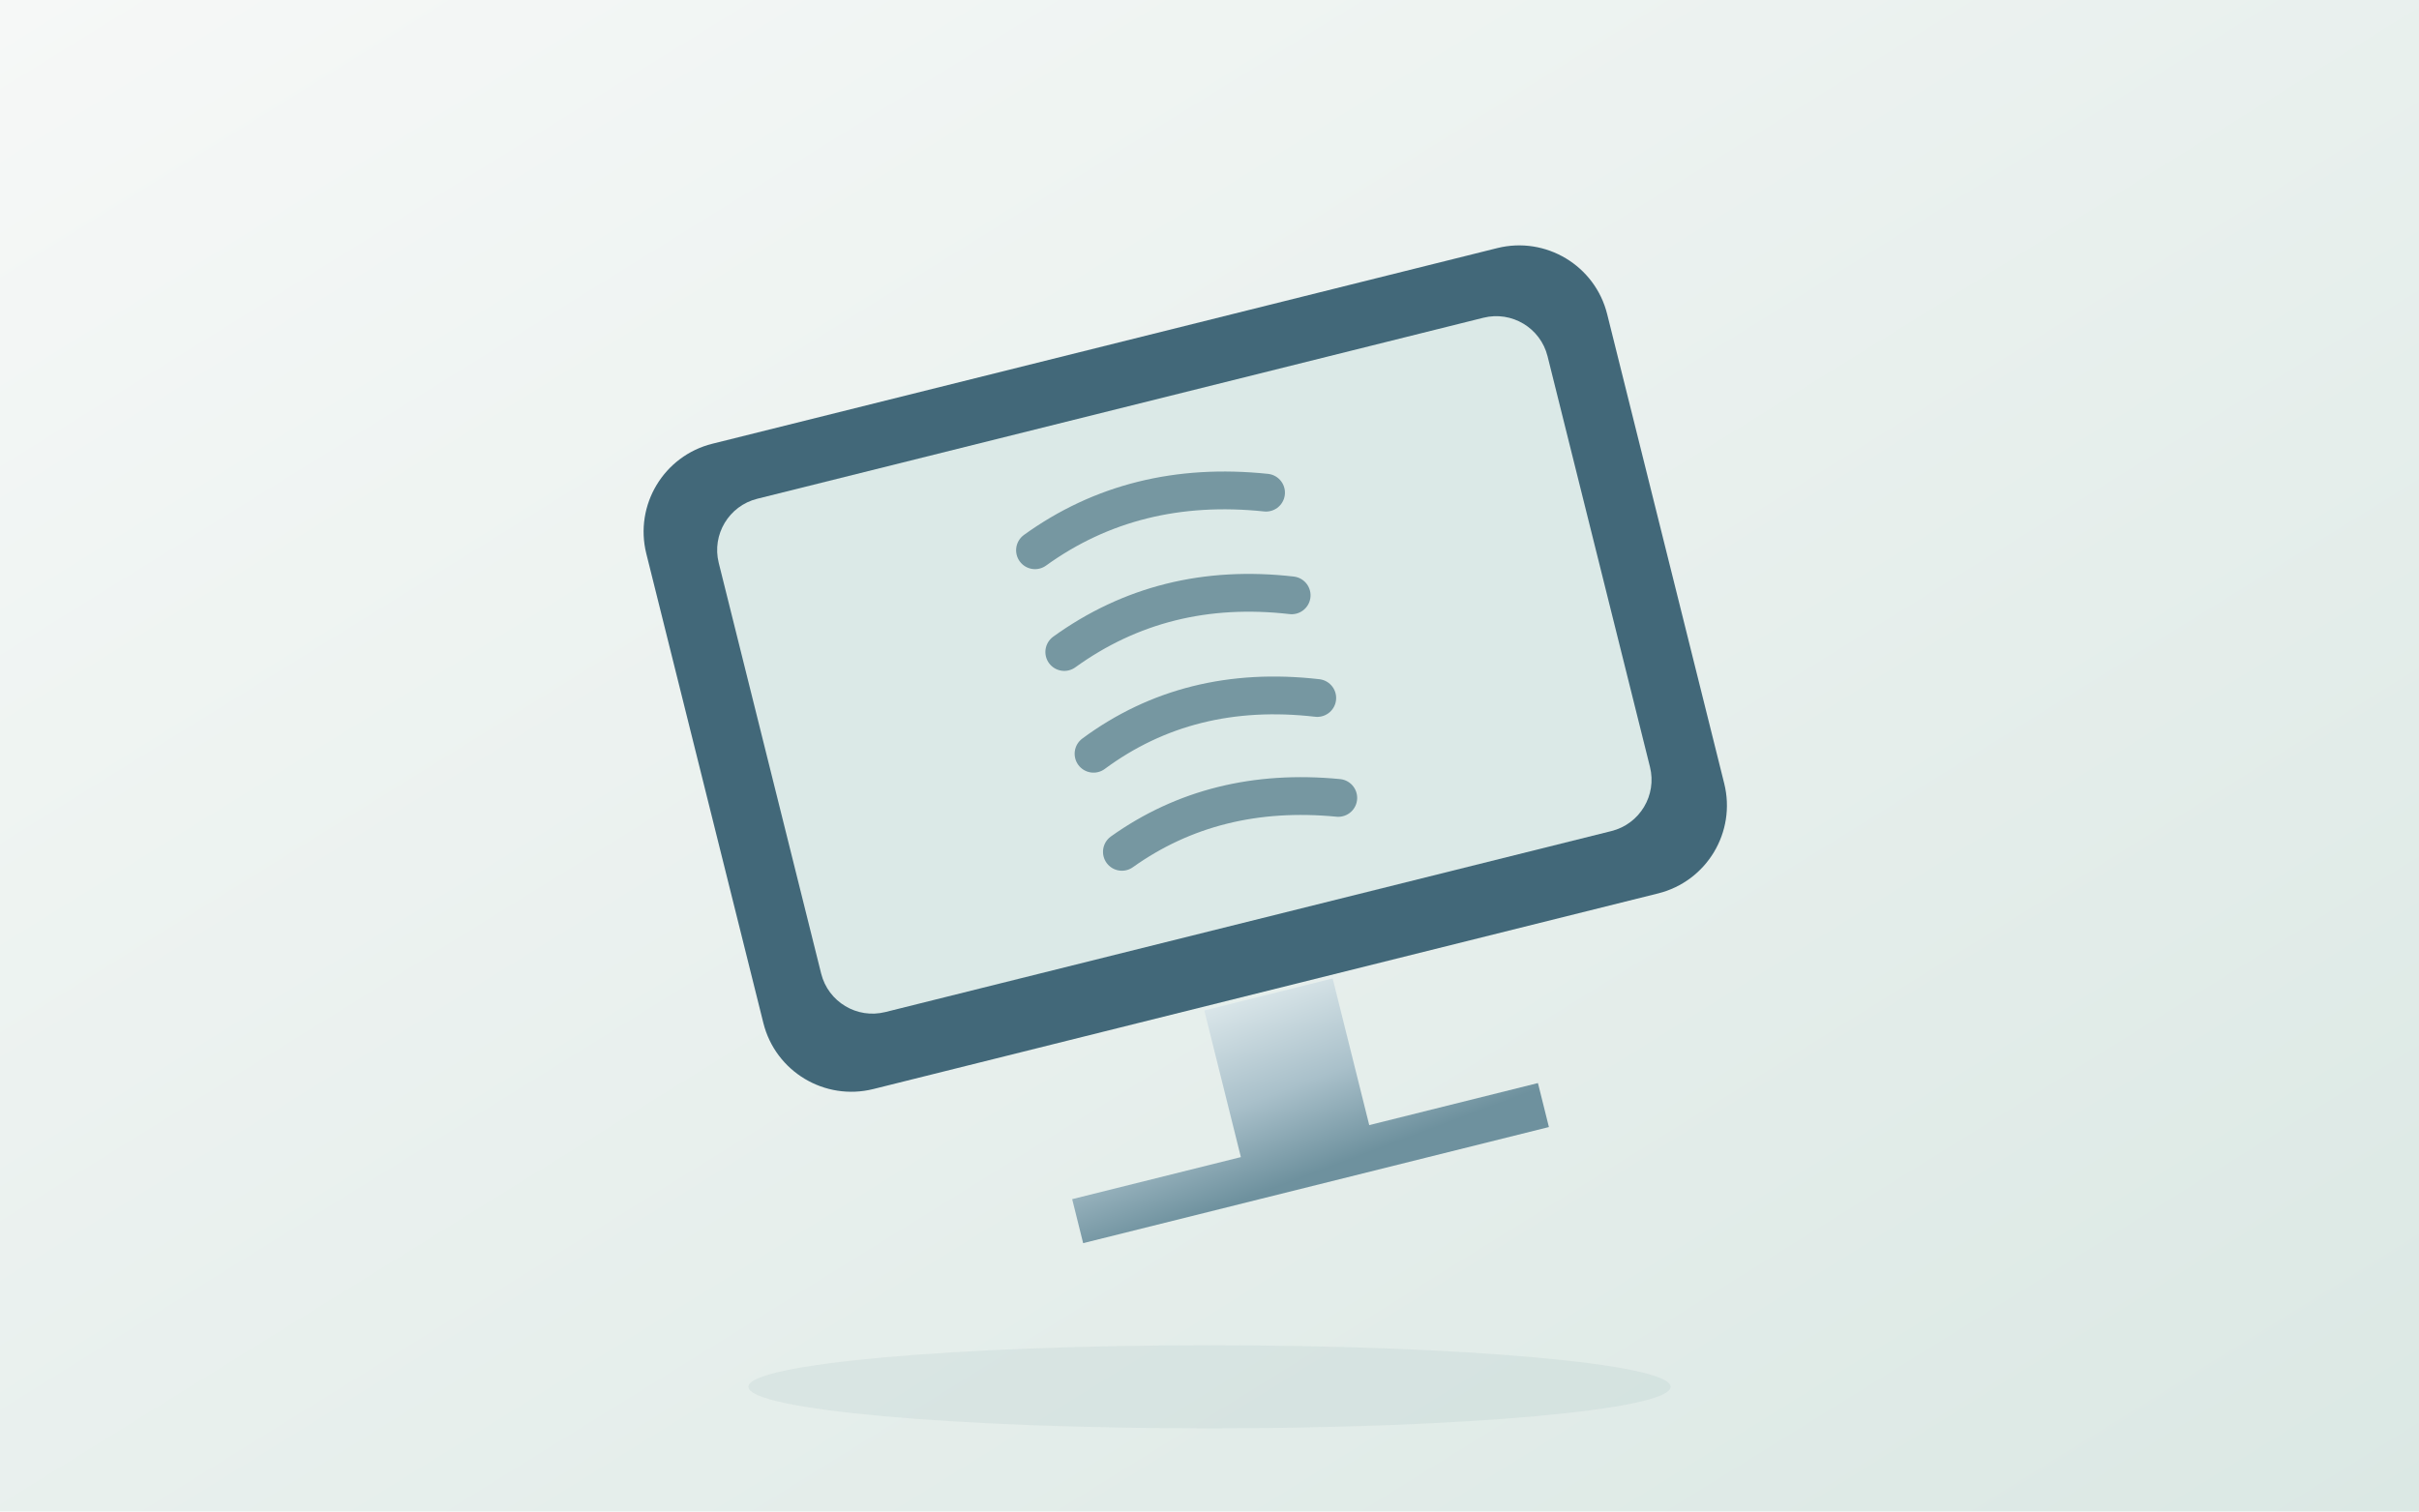
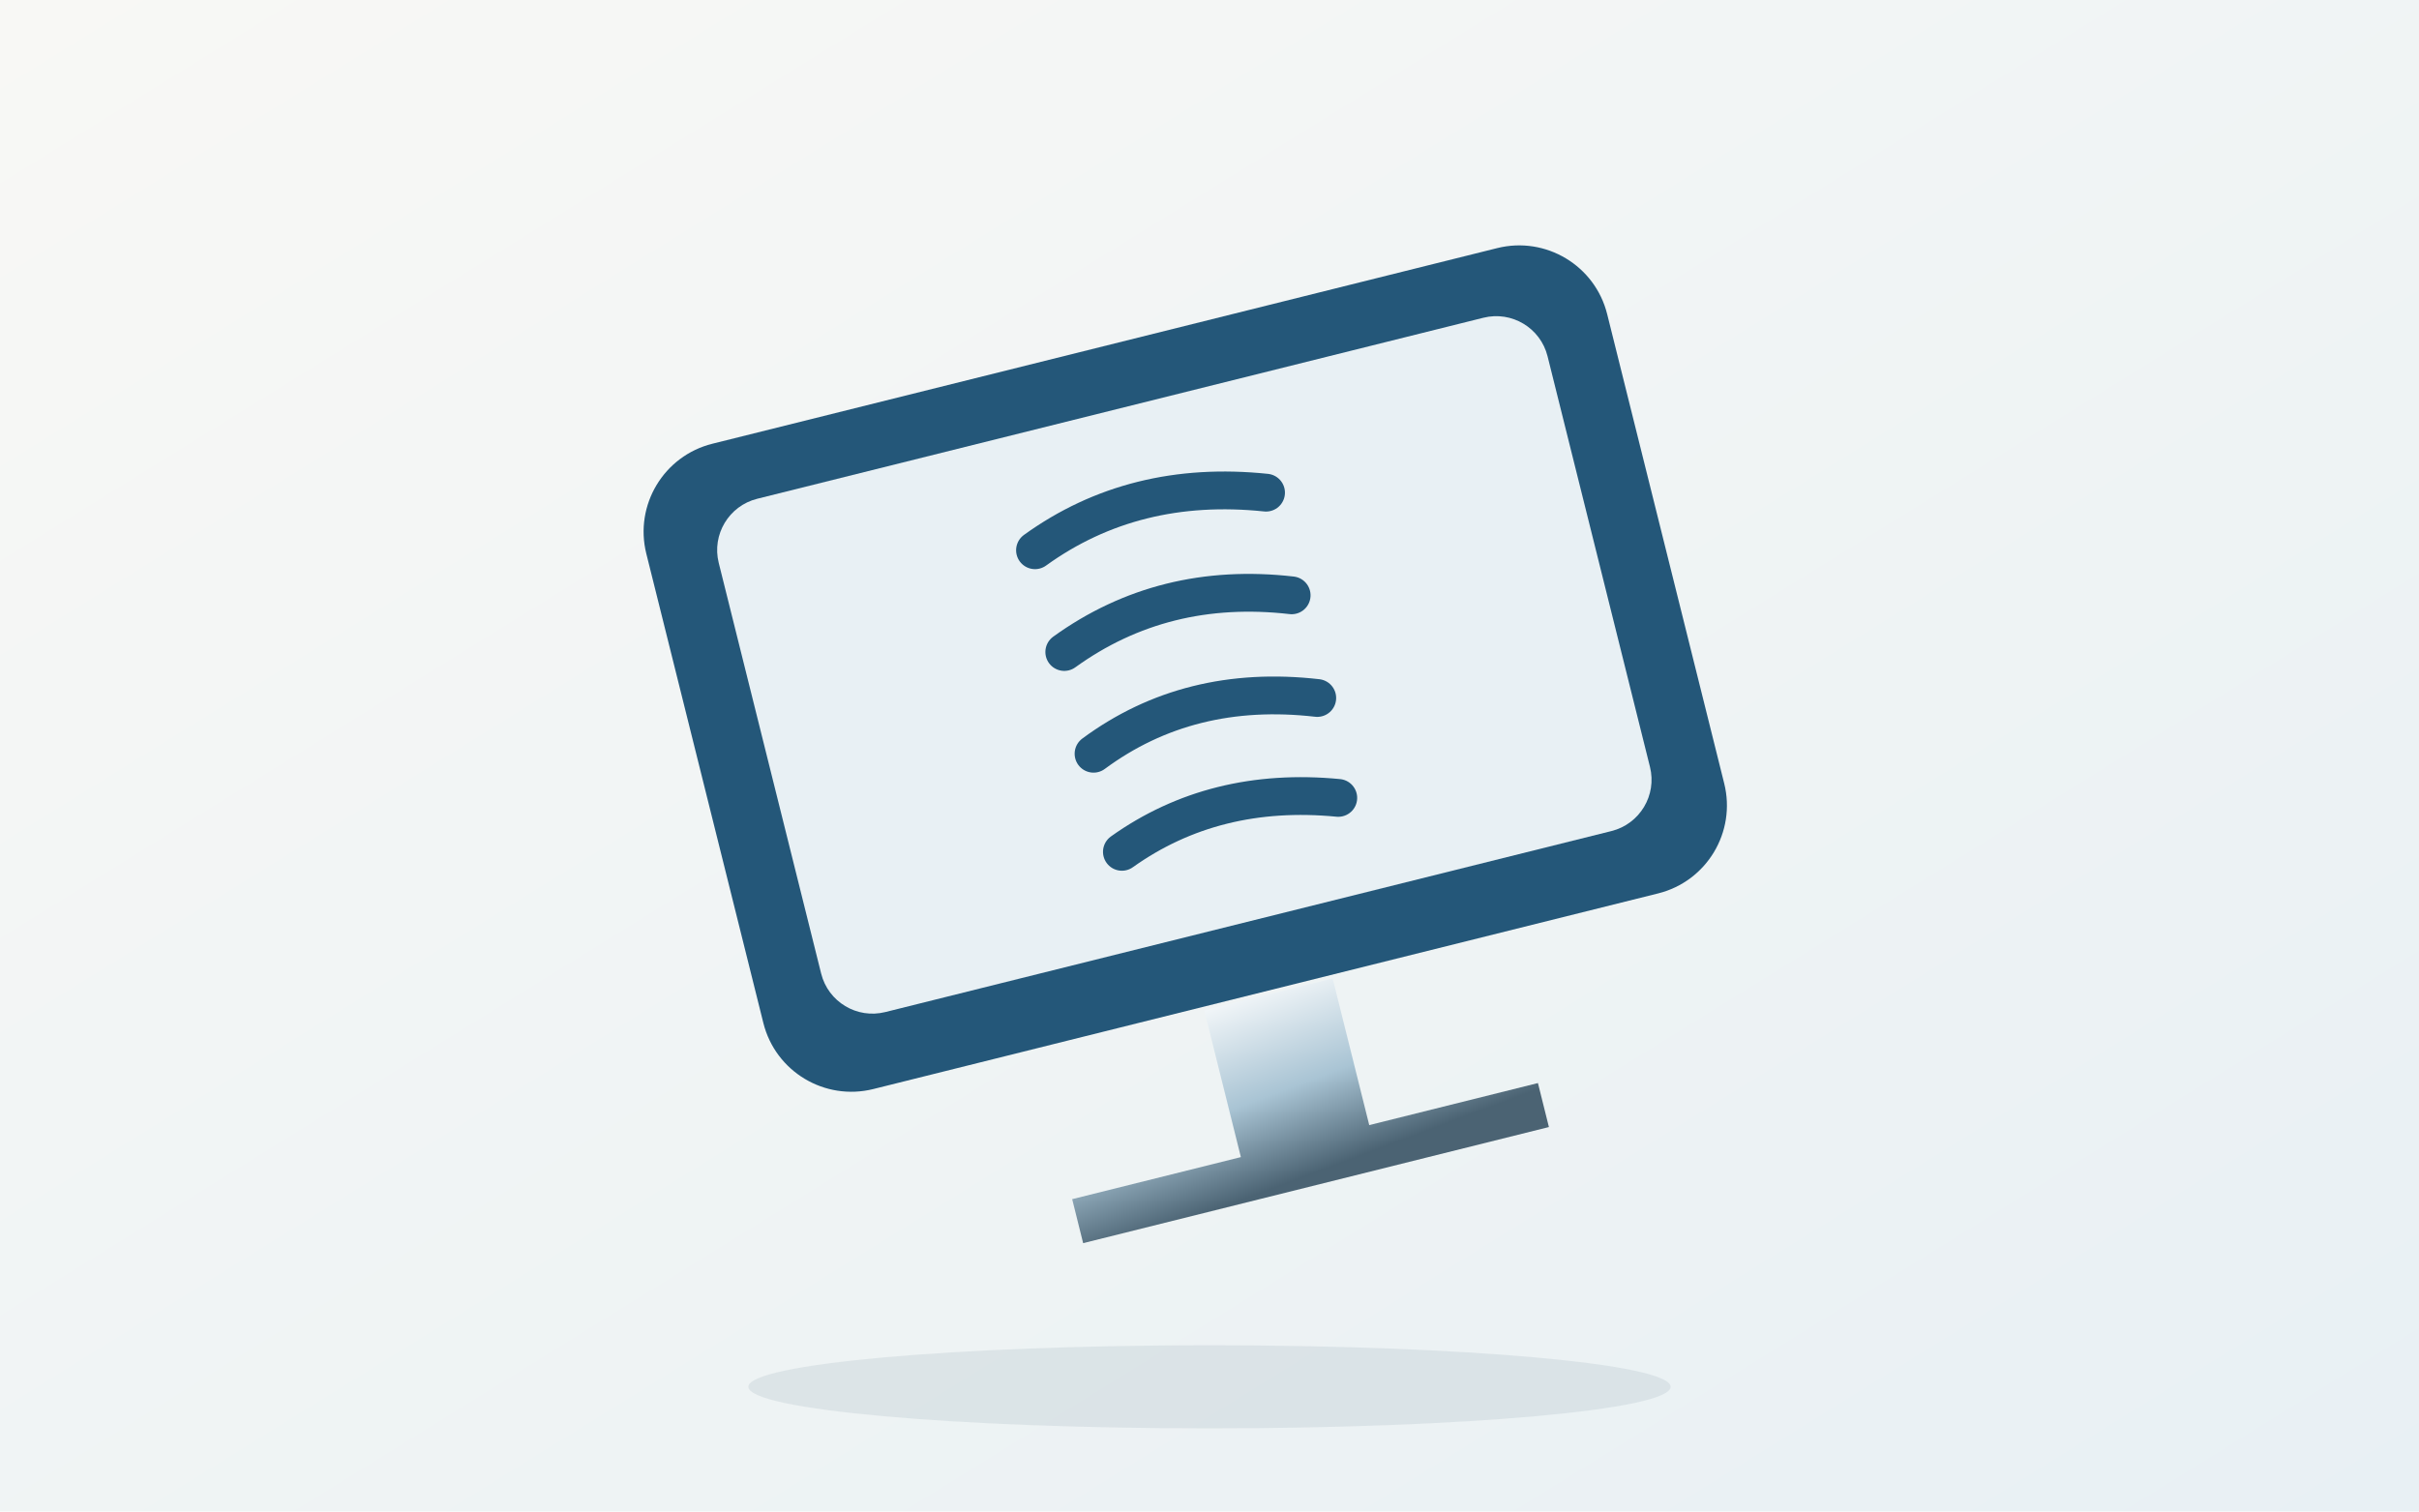
<svg xmlns="http://www.w3.org/2000/svg" viewBox="0 0 640 400">
  <defs>
    <linearGradient id="surface" x2="1" y2="1">
-       <stop stop-color="#f6f8f7" />
-       <stop offset="1" stop-color="#dbe8e4" />
+       <stop stop-color="#f8f8f5" />
+       <stop offset="1" stop-color="#e8f0f4" />
    </linearGradient>
    <linearGradient id="bone" x2=".28" y2="1">
-       <stop stop-color="#e3edef" />
-       <stop offset=".58" stop-color="#a9c0ca" />
-       <stop offset="1" stop-color="#6e919e" />
+       <stop stop-color="#ffffff" />
+       <stop offset=".58" stop-color="#a9c4d4" />
+       <stop offset="1" stop-color="#4b6373" />
    </linearGradient>
    <linearGradient id="accent" x2="0" y2="1">
-       <stop stop-color="#9ec1b3" />
-       <stop offset="1" stop-color="#528577" />
+       <stop stop-color="#a9c4d4" />
+       <stop offset="1" stop-color="#789387" />
    </linearGradient>
    <g id="vertebra">
      <path d="M-49-14Q-34-28 9-24Q45-24 53-10L50 11Q40 28-5 25Q-42 25-51 12Z" fill="url(#bone)" />
-       <path d="M-41 10Q0 27 43 10" fill="none" stroke="#476b7a" stroke-opacity=".27" stroke-width="2" stroke-linecap="round" />
+       <path d="M-41 10Q0 27 43 10" fill="none" stroke="#123451" stroke-opacity=".27" stroke-width="2" stroke-linecap="round" />
    </g>
  </defs>
  <rect width="640" height="400" fill="url(#surface)" />
-   <ellipse cx="320" cy="367" rx="122" ry="11" fill="#527b83" opacity=".08" />
+   <ellipse cx="320" cy="367" rx="122" ry="11" fill="#123451" opacity=".08" />
  <g transform="rotate(-14 316 199)">
-     <rect x="188" y="89" width="262" height="176" rx="24" fill="#426879" />
-     <rect x="206" y="106" width="226" height="140" rx="14" fill="#dbe9e7" />
-     <path d="M288 137q30-12 63 0m-62 28q30-12 62 0m-61 28q29-12 61 0m-60 27q28-11 59 0" fill="none" stroke="#7697a1" stroke-width="10" stroke-linecap="round" />
+     <rect x="188" y="89" width="262" height="176" rx="24" fill="#245779" />
+     <rect x="206" y="106" width="226" height="140" rx="14" fill="#e8f0f4" />
+     <path d="M288 137q30-12 63 0m-62 28q30-12 62 0m-61 28q29-12 61 0m-60 27q28-11 59 0" fill="none" stroke="#245779" stroke-width="10" stroke-linecap="round" />
    <path d="M302 266h35v40h46v12H256v-12h46z" fill="url(#bone)" />
  </g>
</svg>
